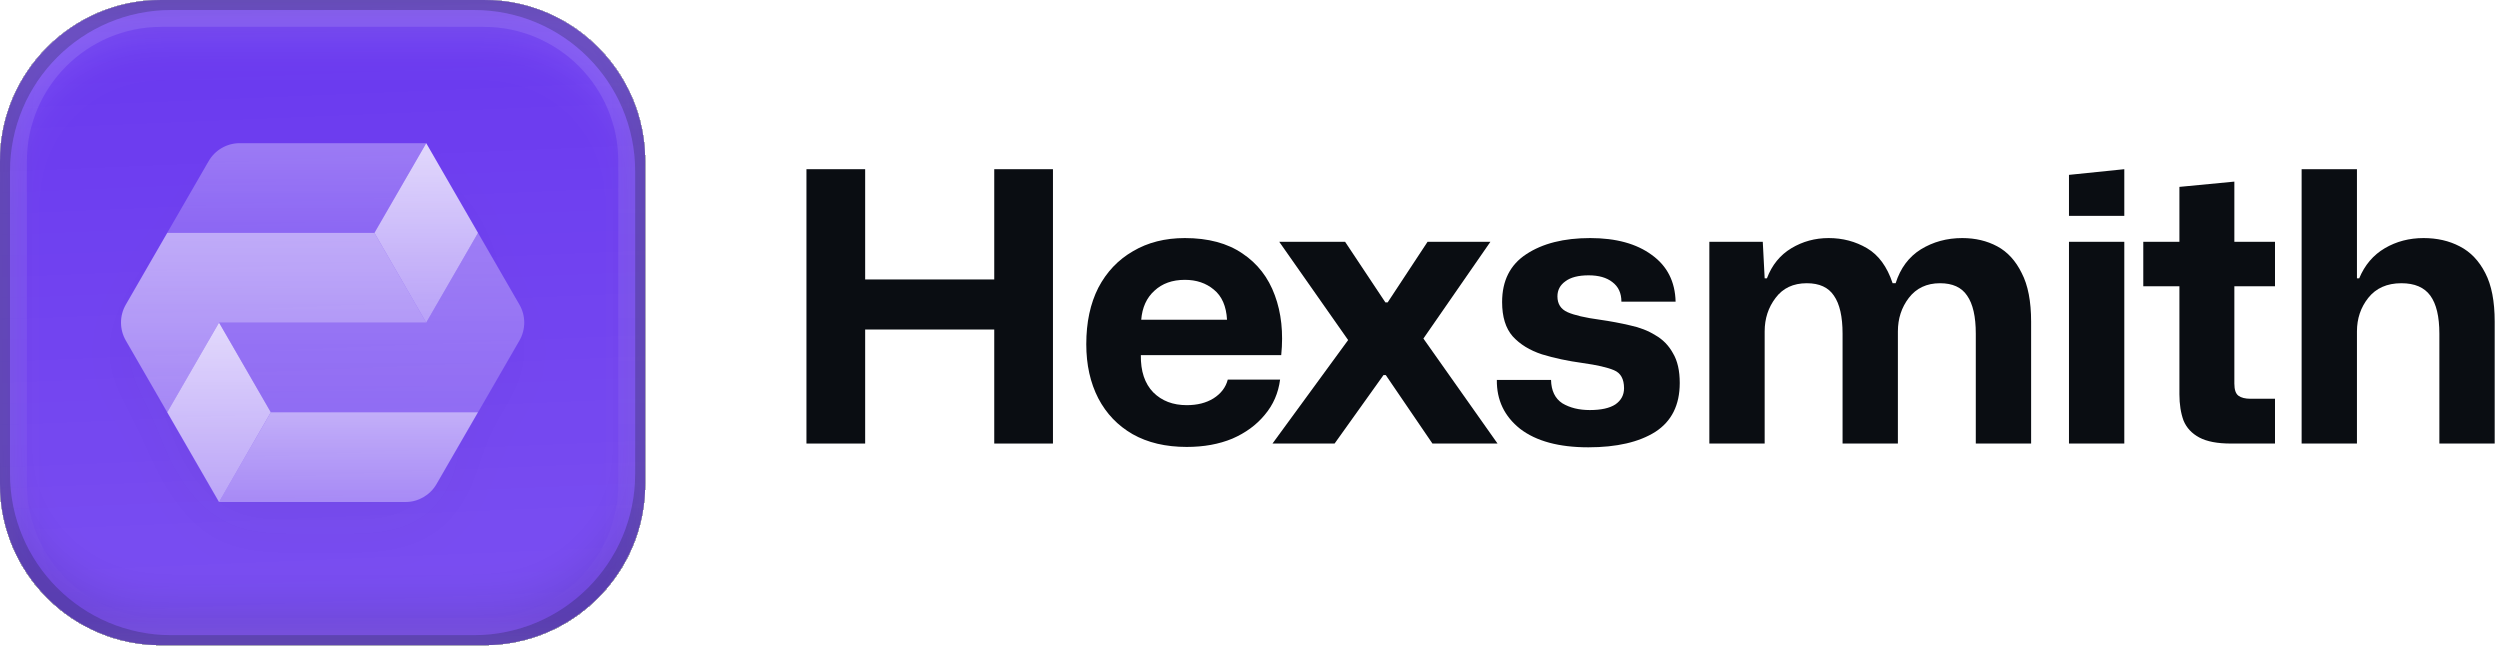
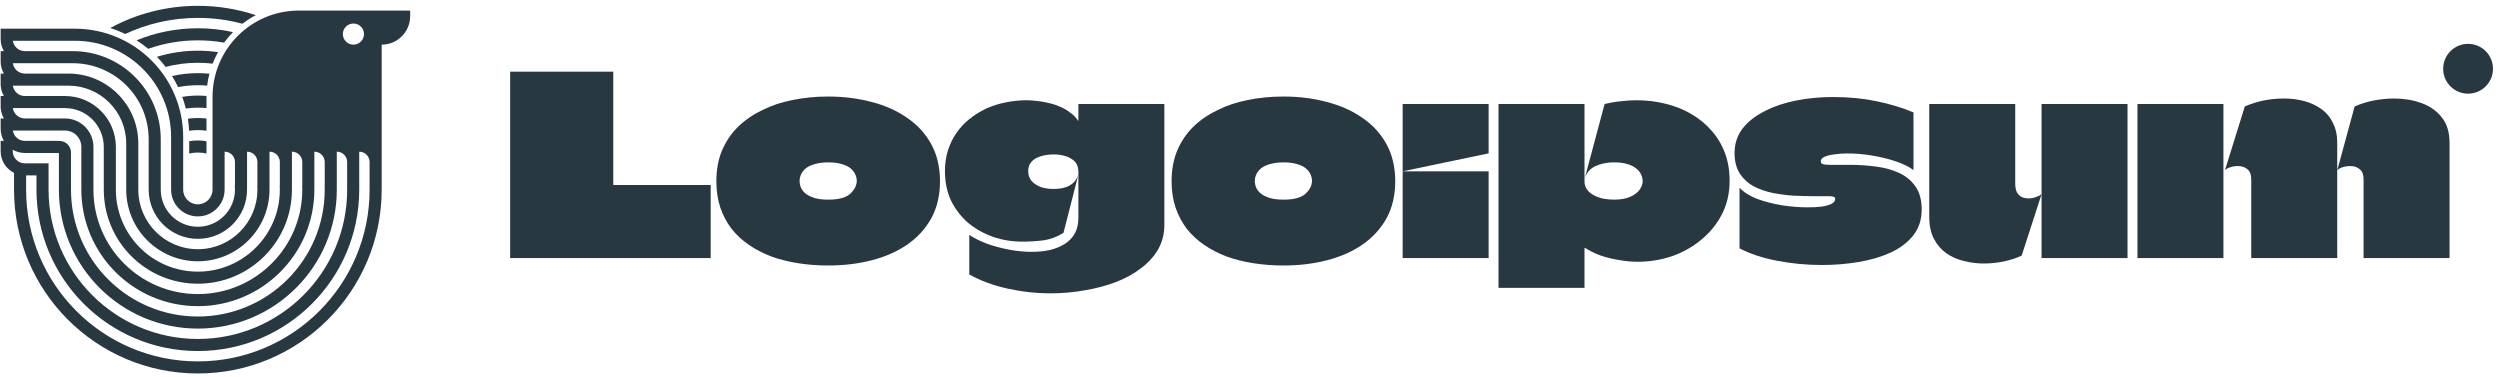
- <svg xmlns="http://www.w3.org/2000/svg" xmlns:xlink="http://www.w3.org/1999/xlink" fill="none" height="48" viewBox="0 0 186 48" width="186">
-   <filter id="a" color-interpolation-filters="sRGB" filterUnits="userSpaceOnUse" height="54" width="48" x="0" y="-3">
-     <feFlood flood-opacity="0" result="BackgroundImageFix" />
-     <feBlend in="SourceGraphic" in2="BackgroundImageFix" mode="normal" result="shape" />
-     <feColorMatrix in="SourceAlpha" result="hardAlpha" type="matrix" values="0 0 0 0 0 0 0 0 0 0 0 0 0 0 0 0 0 0 127 0" />
-     <feOffset dy="-3" />
-     <feGaussianBlur stdDeviation="1.5" />
-     <feComposite in2="hardAlpha" k2="-1" k3="1" operator="arithmetic" />
-     <feColorMatrix type="matrix" values="0 0 0 0 0 0 0 0 0 0 0 0 0 0 0 0 0 0 0.1 0" />
-     <feBlend in2="shape" mode="normal" result="effect1_innerShadow_3046_38766" />
-     <feColorMatrix in="SourceAlpha" result="hardAlpha" type="matrix" values="0 0 0 0 0 0 0 0 0 0 0 0 0 0 0 0 0 0 127 0" />
-     <feOffset dy="3" />
-     <feGaussianBlur stdDeviation="1.5" />
-     <feComposite in2="hardAlpha" k2="-1" k3="1" operator="arithmetic" />
-     <feColorMatrix type="matrix" values="0 0 0 0 1 0 0 0 0 1 0 0 0 0 1 0 0 0 0.1 0" />
-     <feBlend in2="effect1_innerShadow_3046_38766" mode="normal" result="effect2_innerShadow_3046_38766" />
-     <feColorMatrix in="SourceAlpha" result="hardAlpha" type="matrix" values="0 0 0 0 0 0 0 0 0 0 0 0 0 0 0 0 0 0 127 0" />
-     <feMorphology in="SourceAlpha" operator="erode" radius="1" result="effect3_innerShadow_3046_38766" />
-     <feOffset />
-     <feComposite in2="hardAlpha" k2="-1" k3="1" operator="arithmetic" />
-     <feColorMatrix type="matrix" values="0 0 0 0 0.063 0 0 0 0 0.094 0 0 0 0 0.157 0 0 0 0.24 0" />
-     <feBlend in2="effect2_innerShadow_3046_38766" mode="normal" result="effect3_innerShadow_3046_38766" />
-   </filter>
-   <filter id="b" color-interpolation-filters="sRGB" filterUnits="userSpaceOnUse" height="42" width="36.004" x="6" y="5.25">
-     <feFlood flood-opacity="0" result="BackgroundImageFix" />
-     <feColorMatrix in="SourceAlpha" result="hardAlpha" type="matrix" values="0 0 0 0 0 0 0 0 0 0 0 0 0 0 0 0 0 0 127 0" />
-     <feMorphology in="SourceAlpha" operator="erode" radius="1.5" result="effect1_dropShadow_3046_38766" />
-     <feOffset dy="2.25" />
-     <feGaussianBlur stdDeviation="2.25" />
-     <feComposite in2="hardAlpha" operator="out" />
-     <feColorMatrix type="matrix" values="0 0 0 0 0.141 0 0 0 0 0.141 0 0 0 0 0.141 0 0 0 0.1 0" />
-     <feBlend in2="BackgroundImageFix" mode="normal" result="effect1_dropShadow_3046_38766" />
-     <feBlend in="SourceGraphic" in2="effect1_dropShadow_3046_38766" mode="normal" result="shape" />
-   </filter>
-   <linearGradient id="c" gradientUnits="userSpaceOnUse" x1="24" x2="26" y1="0" y2="48">
-     <stop offset="0" stop-color="#fff" stop-opacity="0" />
-     <stop offset="1" stop-color="#fff" stop-opacity=".12" />
-   </linearGradient>
-   <linearGradient id="d">
-     <stop offset="0" stop-color="#fff" stop-opacity=".8" />
-     <stop offset="1" stop-color="#fff" stop-opacity=".5" />
-   </linearGradient>
-   <linearGradient id="e" gradientUnits="userSpaceOnUse" x1="25.926" x2="25.926" xlink:href="#d" y1="30.675" y2="37.349" />
-   <linearGradient id="f" gradientUnits="userSpaceOnUse" x1="22.075" x2="22.075" xlink:href="#d" y1="10.652" y2="17.326" />
-   <linearGradient id="g" gradientUnits="userSpaceOnUse" x1="27.65" x2="27.65" xlink:href="#d" y1="17.326" y2="30.674" />
-   <linearGradient id="h" gradientUnits="userSpaceOnUse" x1="16.295" x2="16.295" xlink:href="#d" y1="24" y2="37.349" />
-   <linearGradient id="i" gradientUnits="userSpaceOnUse" x1="20.358" x2="20.358" xlink:href="#d" y1="17.326" y2="30.674" />
-   <linearGradient id="j" gradientUnits="userSpaceOnUse" x1="31.711" x2="31.711" xlink:href="#d" y1="10.652" y2="24" />
-   <linearGradient id="k" gradientUnits="userSpaceOnUse" x1="24" x2="24" y1="0" y2="48">
-     <stop offset="0" stop-color="#fff" stop-opacity=".12" />
-     <stop offset="1" stop-color="#fff" stop-opacity="0" />
-   </linearGradient>
-   <clipPath id="l">
-     <rect height="48" rx="12" width="48" />
-   </clipPath>
-   <g filter="url(#a)">
-     <g clip-path="url(#l)">
-       <rect fill="#6938ef" height="48" rx="12" width="48" />
-       <path d="m0 0h48v48h-48z" fill="url(#c)" />
-       <g filter="url(#b)">
-         <path d="m16.293 37.349h13.872c.954 0 1.835-.509 2.312-1.335l3.083-5.339h-15.411z" fill="url(#e)" opacity=".7" />
-         <path d="m27.859 17.326h-15.418l3.083-5.339c.477-.826 1.358-1.335 2.312-1.335h13.872z" fill="url(#f)" opacity=".4" />
-         <path d="m38.646 25.335c.477-.826.477-1.844 0-2.67l-3.083-5.339-3.853 6.674h-15.413l3.853 6.674h15.411l.001-.002.001.002z" fill="url(#g)" opacity=".4" />
-         <path d="m20.148 30.674-3.853-6.674-3.853 6.674 3.853 6.674z" fill="url(#h)" />
-         <path d="m27.859 17.326h-15.417l-3.081 5.339c-.477.826-.476 1.843 0 2.669l3.083 5.34 3.853-6.674h15.412l.001-.002z" fill="url(#i)" opacity=".7" />
-         <path d="m35.564 17.326-3.853-6.674-3.853 6.674 3.853 6.674z" fill="url(#j)" />
-       </g>
-     </g>
-     <rect height="46" rx="11" stroke="url(#k)" stroke-width="2" width="46" x="1" y="1" />
-   </g>
-   <g fill="#0A0D12">
-     <path d="m60 33v-20.412h4.368v8.204h9.604v-8.204h4.368v20.412h-4.368v-8.484h-9.604v8.484z" />
-     <path d="m88.295 33.252c-1.568 0-2.912-.317-4.032-.952-1.101-.635-1.951-1.521-2.548-2.66-.597-1.157-.896-2.501-.896-4.032 0-1.624.299-3.024.896-4.2.616-1.176 1.475-2.081 2.576-2.716 1.101-.653 2.389-.98 3.864-.98 1.736 0 3.164.383 4.284 1.148 1.12.747 1.923 1.783 2.408 3.108.485 1.307.644 2.791.476 4.452h-10.444c-.019 1.195.289 2.119.924 2.772.635.635 1.465.952 2.492.952.784 0 1.447-.168 1.988-.504.56-.355.915-.821 1.064-1.4h3.892c-.131 1.008-.513 1.885-1.148 2.632-.616.747-1.419 1.335-2.408 1.764-.989.411-2.119.616-3.388.616zm-.14-12.432c-.933 0-1.689.271-2.268.812-.579.523-.905 1.241-.98 2.156h6.384c-.056-1.008-.383-1.755-.98-2.24-.579-.485-1.297-.728-2.156-.728z" />
-     <path d="m94.673 33 5.628-7.7-5.124-7.308h4.9l2.996 4.508h.168l2.968-4.508h4.676l-4.984 7.196 5.516 7.812h-4.844l-3.472-5.096h-.168l-3.64 5.096z" />
-     <path d="m118.169 33.28c-2.184 0-3.873-.457-5.068-1.372-1.176-.933-1.754-2.147-1.736-3.64h4.032c.019.803.299 1.381.84 1.736.56.336 1.242.504 2.044.504.84 0 1.475-.14 1.904-.42.43-.299.644-.7.644-1.204 0-.691-.252-1.139-.756-1.344-.485-.205-1.26-.383-2.324-.532-1.101-.149-2.109-.364-3.024-.644-.914-.299-1.642-.747-2.184-1.344-.522-.597-.784-1.447-.784-2.548 0-1.587.598-2.772 1.792-3.556 1.214-.803 2.8-1.204 4.76-1.204 1.923 0 3.454.42 4.592 1.26 1.139.821 1.727 1.979 1.764 3.472h-4.032c0-.635-.224-1.12-.672-1.456-.429-.336-1.017-.504-1.764-.504-.765 0-1.344.149-1.736.448-.392.28-.588.653-.588 1.12 0 .56.252.952.756 1.176s1.307.411 2.408.56c.784.112 1.531.252 2.24.42.71.149 1.335.392 1.876.728.56.317.999.765 1.316 1.344.336.56.504 1.297.504 2.212 0 1.643-.606 2.856-1.82 3.64-1.213.765-2.874 1.148-4.984 1.148z" />
-     <path d="m127.175 33v-15.008h3.976l.14 2.716h.168c.374-.989.98-1.736 1.82-2.24s1.764-.756 2.772-.756c1.046 0 1.998.252 2.856.756.859.504 1.494 1.372 1.904 2.604h.224c.355-1.12.98-1.96 1.876-2.52.915-.56 1.942-.84 3.08-.84.971 0 1.839.205 2.604.616.766.411 1.372 1.073 1.82 1.988.467.896.7 2.1.7 3.612v9.072h-4.116v-8.176c0-1.269-.214-2.212-.644-2.828-.41-.616-1.082-.924-2.016-.924-.989 0-1.764.364-2.324 1.092-.541.709-.812 1.54-.812 2.492v8.344h-4.116v-8.176c0-1.269-.214-2.212-.644-2.828-.41-.616-1.082-.924-2.016-.924-1.008 0-1.782.364-2.324 1.092-.541.709-.812 1.54-.812 2.492v8.344z" />
-     <path d="m153.932 16.06v-3.05l4.116-.422v3.472zm0 16.94v-15.008h4.116v15.008z" />
-     <path d="m165.984 33c-1.008 0-1.792-.149-2.352-.448s-.952-.719-1.176-1.26c-.205-.56-.308-1.213-.308-1.96v-8.036h-2.688v-3.304h2.688v-4.088l4.088-.392v4.48h3.024v3.304h-3.024v7.252c0 .448.103.747.308.896s.504.224.896.224h1.82v3.332z" />
-     <path d="m171.241 33v-20.412h4.116v8.12h.168c.411-.989 1.046-1.736 1.904-2.24.859-.504 1.82-.756 2.884-.756 1.008 0 1.904.205 2.688.616.803.411 1.438 1.073 1.904 1.988.467.896.7 2.1.7 3.612v9.072h-4.116v-8.176c0-1.269-.224-2.212-.672-2.828s-1.166-.924-2.156-.924c-1.064 0-1.885.364-2.464 1.092-.56.709-.84 1.54-.84 2.492v8.344z" />
-   </g>
+ <svg xmlns="http://www.w3.org/2000/svg" width="272" height="41" viewBox="0 0 272 41" fill="none">
+   <path d="M27.831 1.648C25.849 0.99 23.73 0.634 21.527 0.634C18.076 0.634 14.829 1.508 11.996 3.046C12.557 3.225 13.101 3.443 13.624 3.697C16.024 2.575 18.702 1.948 21.527 1.948C23.204 1.948 24.83 2.169 26.377 2.584C26.832 2.232 27.319 1.918 27.831 1.648Z" fill="#283841" />
+   <path d="M25.352 3.493C24.12 3.219 22.84 3.075 21.527 3.075C19.166 3.075 16.914 3.541 14.858 4.386C15.3 4.667 15.723 4.976 16.125 5.309C17.815 4.714 19.633 4.39 21.527 4.39C22.5 4.39 23.454 4.475 24.38 4.639C24.675 4.233 25 3.85 25.352 3.493Z" fill="#283841" />
+   <path d="M23.72 5.674C23.004 5.57 22.272 5.516 21.527 5.516C19.976 5.516 18.48 5.75 17.072 6.183C17.41 6.529 17.729 6.895 18.024 7.279C19.143 6.986 20.317 6.831 21.527 6.831C22.071 6.831 22.608 6.862 23.136 6.924C23.303 6.492 23.498 6.075 23.72 5.674Z" fill="#283841" />
+   <path d="M22.784 8.019C22.371 7.979 21.951 7.958 21.527 7.958C20.56 7.958 19.619 8.066 18.714 8.271C18.957 8.658 19.179 9.06 19.378 9.475C20.074 9.342 20.792 9.272 21.527 9.272C21.868 9.272 22.206 9.287 22.539 9.317C22.593 8.875 22.675 8.442 22.784 8.019Z" fill="#283841" />
+   <path d="M22.466 10.442C22.157 10.413 21.843 10.399 21.527 10.399C20.948 10.399 20.381 10.447 19.828 10.539C19.981 10.953 20.112 11.376 20.22 11.809C20.646 11.746 21.082 11.713 21.526 11.713C21.844 11.713 22.157 11.73 22.465 11.762V10.54C22.466 10.507 22.466 10.474 22.466 10.442Z" fill="#283841" />
+   <path d="M22.466 12.896C22.158 12.859 21.844 12.84 21.527 12.84C21.159 12.84 20.797 12.866 20.443 12.915C20.509 13.345 20.553 13.781 20.574 14.224C20.885 14.178 21.203 14.155 21.527 14.155C21.846 14.155 22.159 14.178 22.466 14.222V12.896H22.466Z" fill="#283841" />
+   <path d="M22.466 15.364C22.161 15.31 21.847 15.282 21.527 15.282C21.206 15.282 20.892 15.31 20.588 15.364V16.706C20.889 16.634 21.203 16.596 21.527 16.596C21.85 16.596 22.164 16.634 22.466 16.706V15.364Z" fill="#283841" />
+   <path fill-rule="evenodd" clip-rule="evenodd" d="M41.526 20.493H41.527V4.859C43.238 4.859 44.625 3.472 44.625 1.76V1.15H32.513C27.328 1.15 23.124 5.354 23.124 10.54V20.164H23.123V20.634C23.123 21.515 22.408 22.23 21.527 22.23C20.645 22.23 19.93 21.515 19.93 20.634V14.906C19.93 8.398 14.655 3.122 8.146 3.122H0.071V4.249C0.071 4.728 0.199 5.177 0.423 5.563H0.071V6.69C0.071 7.169 0.199 7.618 0.423 8.005H0.071V9.319H0.078C0.107 9.728 0.229 10.11 0.423 10.446H0.071V11.761H0.078C0.107 12.169 0.229 12.552 0.423 12.887H0.071V14.014C0.071 14.493 0.199 14.942 0.423 15.329H0.071V16.455C0.071 17.486 0.664 18.377 1.527 18.809V20.634C1.527 31.679 10.481 40.634 21.526 40.634C32.572 40.634 41.526 31.679 41.526 20.634C41.526 20.587 41.526 20.54 41.526 20.493ZM40.212 20.164V17.629C40.212 17.007 39.708 16.502 39.085 16.502V20.493H39.085C39.085 20.54 39.085 20.587 39.085 20.634C39.085 30.331 31.224 38.192 21.527 38.192C11.829 38.192 3.968 30.331 3.968 20.634V19.084H2.841V20.634C2.841 30.953 11.207 39.319 21.527 39.319C31.846 39.319 40.212 30.953 40.212 20.634C40.212 20.477 40.21 20.32 40.206 20.164H40.212ZM37.771 20.164V17.629C37.771 17.007 37.266 16.502 36.644 16.502V20.493H36.643C36.644 20.54 36.644 20.587 36.644 20.634C36.644 28.983 29.876 35.751 21.527 35.751C13.178 35.751 6.409 28.983 6.409 20.634V20.61C6.409 20.602 6.409 20.595 6.409 20.587H6.409V16.643H2.7C2.222 16.643 1.773 16.515 1.386 16.291V16.455C1.386 17.181 1.975 17.77 2.7 17.77H5.283V20.634C5.283 29.605 12.555 36.878 21.527 36.878C30.498 36.878 37.771 29.605 37.771 20.634C37.771 20.477 37.769 20.32 37.764 20.164H37.771ZM35.33 20.164V17.629C35.33 17.007 34.825 16.502 34.203 16.502V20.493H34.202C34.202 20.54 34.202 20.587 34.202 20.634C34.202 27.634 28.527 33.31 21.526 33.31C14.526 33.31 8.85 27.634 8.85 20.634C8.85 20.618 8.85 20.602 8.85 20.587H8.85V15.986C8.85 15.001 8.052 14.202 7.066 14.202H1.399C1.49 14.839 2.038 15.329 2.7 15.329H6.456C7.156 15.329 7.724 15.896 7.724 16.596V20.587H7.724C7.724 20.602 7.724 20.618 7.724 20.634C7.724 28.257 13.904 34.436 21.527 34.436C29.15 34.436 35.329 28.257 35.329 20.634C35.329 20.476 35.327 20.32 35.322 20.164H35.33ZM32.889 20.164V17.629C32.889 17.007 32.384 16.502 31.762 16.502V20.493H31.761C31.761 20.54 31.762 20.587 31.762 20.634C31.762 26.286 27.179 30.868 21.527 30.868C15.874 30.868 11.292 26.286 11.292 20.634C11.292 20.618 11.292 20.602 11.292 20.587H11.292V15.986C11.292 13.652 9.4 11.76 7.067 11.76H1.399C1.49 12.398 2.038 12.887 2.7 12.887H7.067C8.778 12.887 10.165 14.274 10.165 15.986V20.587H10.165C10.165 20.59 10.165 20.593 10.165 20.596C10.165 20.604 10.165 20.612 10.165 20.62V20.634C10.165 26.908 15.252 31.995 21.526 31.995C27.801 31.995 32.888 26.909 32.888 20.634C32.888 20.476 32.885 20.32 32.878 20.164H32.889ZM30.447 20.164V17.629C30.447 17.007 29.943 16.502 29.321 16.502V20.493H29.319C29.32 20.54 29.32 20.587 29.32 20.634C29.32 24.938 25.831 28.427 21.527 28.427C17.222 28.427 13.733 24.938 13.733 20.634C13.733 20.618 13.733 20.602 13.733 20.587H13.733V15.61C13.733 12.136 10.917 9.319 7.442 9.319H1.399C1.49 9.956 2.038 10.446 2.7 10.446H7.067C10.126 10.446 12.607 12.926 12.607 15.986V20.587H12.607C12.607 20.602 12.607 20.618 12.607 20.634C12.607 25.56 16.6 29.554 21.527 29.554C26.453 29.554 30.447 25.56 30.447 20.634C30.447 20.476 30.443 20.32 30.435 20.164H30.447ZM28.006 20.164V17.629C28.006 17.007 27.502 16.502 26.879 16.502V20.493H26.877C26.878 20.54 26.879 20.587 26.879 20.634C26.879 23.59 24.483 25.986 21.527 25.986C18.571 25.986 16.175 23.59 16.175 20.634V20.606C16.175 20.602 16.175 20.598 16.175 20.594V20.587H16.175V15.141C16.175 10.577 12.475 6.878 7.912 6.878H1.399C1.49 7.515 2.038 8.005 2.7 8.005H7.442C11.643 8.005 15.048 11.41 15.048 15.61V20.587H15.048C15.048 20.602 15.048 20.618 15.048 20.634C15.048 24.212 17.948 27.113 21.527 27.113C25.105 27.113 28.006 24.212 28.006 20.634C28.006 20.476 28 20.319 27.989 20.164H28.006ZM25.565 20.164V17.629C25.565 17.007 25.06 16.502 24.438 16.502V20.493H24.437V20.634C24.437 22.241 23.134 23.544 21.527 23.544C19.919 23.544 18.616 22.241 18.616 20.634V14.906C18.616 9.124 13.928 4.436 8.146 4.436H1.399C1.49 5.074 2.038 5.563 2.7 5.563H7.912C13.201 5.563 17.489 9.851 17.489 15.141V20.587H17.489L17.489 20.587C17.489 20.603 17.489 20.618 17.489 20.634C17.489 22.863 19.297 24.671 21.527 24.671C23.757 24.671 25.564 22.863 25.564 20.634C25.564 20.475 25.555 20.318 25.537 20.164H25.565ZM37.301 3.709C37.301 4.344 37.816 4.859 38.452 4.859C39.087 4.859 39.602 4.344 39.602 3.709C39.602 3.074 39.087 2.559 38.452 2.559C37.816 2.559 37.301 3.074 37.301 3.709Z" fill="#283841" />
+   <path d="M66.724 20.072C66.724 20.09 66.724 20.108 66.724 20.126C66.742 20.126 66.76 20.126 66.778 20.126H77.322V28.075H55.504C55.504 26.957 55.504 25.84 55.504 24.722C55.504 23.605 55.504 22.488 55.504 21.37C55.504 20.235 55.504 19.108 55.504 17.991C55.504 16.873 55.504 15.756 55.504 14.638C55.504 13.503 55.504 12.367 55.504 11.232C55.504 10.078 55.504 8.934 55.504 7.798H66.724C66.724 8.826 66.724 9.853 66.724 10.88C66.724 11.89 66.724 12.908 66.724 13.935C66.724 14.963 66.724 15.99 66.724 17.017C66.724 18.027 66.724 19.045 66.724 20.072Z" fill="#283841" />
+   <path d="M90.106 28.886C88.988 28.886 87.907 28.805 86.861 28.642C85.816 28.48 84.843 28.237 83.941 27.913C83.04 27.57 82.22 27.147 81.481 26.642C80.742 26.137 80.111 25.552 79.589 24.885C79.066 24.2 78.66 23.434 78.372 22.587C78.084 21.721 77.939 20.766 77.939 19.721C77.939 18.495 78.138 17.396 78.534 16.422C78.949 15.431 79.526 14.566 80.265 13.827C81.022 13.088 81.905 12.475 82.914 11.989C83.923 11.484 85.032 11.115 86.239 10.88C87.465 10.628 88.754 10.502 90.106 10.502C91.8 10.502 93.377 10.7 94.837 11.097C96.315 11.475 97.603 12.052 98.703 12.827C99.82 13.584 100.694 14.539 101.325 15.693C101.956 16.846 102.271 18.189 102.271 19.721C102.271 21.253 101.956 22.596 101.325 23.749C100.694 24.885 99.82 25.84 98.703 26.615C97.603 27.372 96.315 27.94 94.837 28.318C93.377 28.697 91.8 28.886 90.106 28.886ZM90.132 21.721C91.25 21.721 92.043 21.505 92.512 21.073C92.98 20.64 93.215 20.171 93.215 19.667C93.215 19.433 93.16 19.198 93.052 18.964C92.944 18.73 92.773 18.513 92.539 18.315C92.304 18.117 91.989 17.963 91.592 17.855C91.196 17.729 90.709 17.666 90.132 17.666C89.556 17.666 89.06 17.729 88.646 17.855C88.249 17.963 87.925 18.117 87.672 18.315C87.438 18.513 87.267 18.73 87.159 18.964C87.05 19.198 86.996 19.442 86.996 19.694C86.996 19.946 87.05 20.198 87.159 20.451C87.267 20.685 87.447 20.901 87.699 21.1C87.952 21.28 88.276 21.433 88.673 21.559C89.069 21.667 89.556 21.721 90.132 21.721Z" fill="#283841" />
+   <path d="M126.682 11.313C126.682 13.494 126.682 15.684 126.682 17.882C126.682 20.081 126.682 22.28 126.682 24.479C126.682 25.452 126.457 26.335 126.006 27.128C125.556 27.904 124.934 28.588 124.141 29.183C123.348 29.796 122.429 30.301 121.383 30.697C120.338 31.094 119.211 31.391 118.004 31.589C116.796 31.806 115.571 31.914 114.327 31.914C112.741 31.914 111.173 31.743 109.623 31.4C108.073 31.058 106.685 30.544 105.459 29.859V25.561C105.982 25.903 106.613 26.218 107.352 26.507C108.109 26.777 108.911 26.993 109.758 27.156C110.605 27.318 111.443 27.399 112.272 27.399C112.957 27.399 113.597 27.336 114.192 27.21C114.805 27.065 115.345 26.849 115.814 26.561C116.283 26.272 116.652 25.894 116.922 25.425C117.193 24.957 117.328 24.38 117.328 23.695V18.694C117.328 18.369 117.265 18.09 117.139 17.855C117.013 17.621 116.823 17.432 116.571 17.288C116.337 17.125 116.057 17.008 115.733 16.936C115.408 16.846 115.048 16.801 114.651 16.801C114.111 16.801 113.624 16.873 113.192 17.017C112.777 17.143 112.453 17.342 112.218 17.612C111.984 17.882 111.867 18.216 111.867 18.612C111.867 19.027 111.984 19.378 112.218 19.667C112.471 19.955 112.804 20.18 113.219 20.343C113.633 20.487 114.111 20.559 114.651 20.559C116.093 20.559 116.986 20.036 117.328 18.991L115.706 25.344C114.949 25.795 114.201 26.065 113.462 26.155C112.723 26.245 111.975 26.29 111.218 26.29C110.119 26.29 109.064 26.119 108.055 25.777C107.046 25.416 106.144 24.912 105.351 24.263C104.576 23.596 103.954 22.794 103.486 21.857C103.035 20.901 102.81 19.82 102.81 18.612C102.81 17.801 102.918 17.053 103.134 16.368C103.351 15.684 103.657 15.053 104.054 14.476C104.45 13.899 104.919 13.395 105.459 12.962C106.018 12.511 106.622 12.133 107.271 11.826C107.938 11.52 108.641 11.295 109.38 11.151C110.137 10.988 110.903 10.907 111.678 10.907C112.038 10.907 112.426 10.934 112.84 10.988C113.255 11.024 113.669 11.097 114.084 11.205C114.516 11.295 114.931 11.43 115.327 11.61C115.724 11.772 116.084 11.98 116.409 12.232C116.751 12.466 117.04 12.755 117.274 13.097C117.292 13.133 117.301 13.151 117.301 13.151C117.319 13.151 117.328 13.142 117.328 13.124C117.328 13.106 117.328 13.088 117.328 13.07C117.328 12.872 117.328 12.584 117.328 12.205C117.328 11.809 117.328 11.511 117.328 11.313H126.682Z" fill="#283841" />
+   <path d="M139.635 28.886C138.518 28.886 137.436 28.805 136.391 28.642C135.346 28.48 134.372 28.237 133.471 27.913C132.57 27.57 131.75 27.147 131.011 26.642C130.272 26.137 129.641 25.552 129.118 24.885C128.596 24.2 128.19 23.434 127.902 22.587C127.613 21.721 127.469 20.766 127.469 19.721C127.469 18.495 127.667 17.396 128.064 16.422C128.479 15.431 129.055 14.566 129.794 13.827C130.551 13.088 131.434 12.475 132.444 11.989C133.453 11.484 134.561 11.115 135.769 10.88C136.995 10.628 138.283 10.502 139.635 10.502C141.329 10.502 142.906 10.7 144.366 11.097C145.844 11.475 147.133 12.052 148.232 12.827C149.35 13.584 150.224 14.539 150.855 15.693C151.486 16.846 151.801 18.189 151.801 19.721C151.801 21.253 151.486 22.596 150.855 23.749C150.224 24.885 149.35 25.84 148.232 26.615C147.133 27.372 145.844 27.94 144.366 28.318C142.906 28.697 141.329 28.886 139.635 28.886ZM139.662 21.721C140.78 21.721 141.573 21.505 142.041 21.073C142.51 20.64 142.744 20.171 142.744 19.667C142.744 19.433 142.69 19.198 142.582 18.964C142.474 18.73 142.303 18.513 142.068 18.315C141.834 18.117 141.519 17.963 141.122 17.855C140.726 17.729 140.239 17.666 139.662 17.666C139.085 17.666 138.59 17.729 138.175 17.855C137.779 17.963 137.454 18.117 137.202 18.315C136.968 18.513 136.796 18.73 136.688 18.964C136.58 19.198 136.526 19.442 136.526 19.694C136.526 19.946 136.58 20.198 136.688 20.451C136.796 20.685 136.977 20.901 137.229 21.1C137.481 21.28 137.806 21.433 138.202 21.559C138.599 21.667 139.085 21.721 139.662 21.721Z" fill="#283841" />
+   <path d="M152.61 28.075C152.61 27.246 152.61 26.426 152.61 25.614C152.61 24.785 152.61 23.965 152.61 23.154C152.61 22.325 152.61 21.505 152.61 20.694C152.61 20.352 152.61 20.009 152.61 19.667C152.61 19.324 152.61 18.982 152.61 18.639C153.655 18.639 154.692 18.639 155.719 18.639C156.764 18.639 157.81 18.639 158.855 18.639C159.901 18.639 160.937 18.639 161.964 18.639C161.964 19.685 161.964 20.73 161.964 21.776C161.964 22.821 161.964 23.875 161.964 24.939C161.964 25.984 161.964 27.029 161.964 28.075H152.61ZM152.61 18.639C152.61 17.414 152.61 16.188 152.61 14.963C152.61 13.737 152.61 12.52 152.61 11.313H161.964C161.964 11.908 161.964 12.502 161.964 13.097C161.964 13.692 161.964 14.287 161.964 14.882C161.964 15.476 161.964 16.071 161.964 16.666C161.964 16.666 161.955 16.675 161.937 16.693C160.387 17.017 158.828 17.342 157.26 17.666C155.71 17.991 154.16 18.315 152.61 18.639Z" fill="#283841" />
+   <path d="M188.182 19.667C188.182 21.018 187.902 22.235 187.344 23.317C186.785 24.398 186.028 25.326 185.073 26.101C184.135 26.876 183.072 27.471 181.882 27.886C180.693 28.282 179.458 28.48 178.179 28.48C177.53 28.48 176.854 28.417 176.151 28.291C175.466 28.183 174.799 28.021 174.15 27.804C173.519 27.57 172.952 27.291 172.447 26.966C172.447 26.966 172.438 26.966 172.42 26.966C172.42 26.966 172.411 26.966 172.393 26.966C172.393 26.966 172.393 26.975 172.393 26.993V31.319H163.039C163.039 30.202 163.039 29.093 163.039 27.994C163.039 26.876 163.039 25.768 163.039 24.668C163.039 23.551 163.039 22.442 163.039 21.343C163.039 20.226 163.039 19.117 163.039 18.018C163.039 16.9 163.039 15.792 163.039 14.692C163.039 13.575 163.039 12.448 163.039 11.313H172.393C172.393 12.268 172.393 13.205 172.393 14.124C172.393 15.044 172.393 15.963 172.393 16.882C172.393 17.801 172.393 18.748 172.393 19.721C172.393 20.063 172.483 20.361 172.663 20.613C172.844 20.865 173.087 21.073 173.393 21.235C173.7 21.397 174.042 21.523 174.421 21.613C174.817 21.685 175.214 21.721 175.61 21.721C176.313 21.721 176.89 21.622 177.34 21.424C177.809 21.226 178.151 20.974 178.368 20.667C178.602 20.361 178.719 20.045 178.719 19.721C178.719 19.433 178.656 19.171 178.53 18.937C178.404 18.684 178.215 18.468 177.962 18.288C177.71 18.09 177.385 17.936 176.989 17.828C176.592 17.72 176.133 17.666 175.61 17.666C174.853 17.666 174.177 17.801 173.582 18.072C173.006 18.342 172.618 18.784 172.42 19.396L174.583 11.313C175.178 11.169 175.763 11.069 176.34 11.015C176.917 10.943 177.485 10.907 178.043 10.907C179.143 10.907 180.197 11.034 181.206 11.286C182.234 11.538 183.162 11.908 183.991 12.394C184.838 12.881 185.577 13.485 186.208 14.206C186.839 14.909 187.325 15.72 187.668 16.639C188.01 17.54 188.182 18.549 188.182 19.667Z" fill="#283841" />
+   <path d="M188.721 16.666C188.721 15.639 189.01 14.746 189.586 13.989C190.181 13.232 190.983 12.601 191.993 12.097C193.002 11.574 194.146 11.187 195.426 10.934C196.706 10.682 198.039 10.556 199.427 10.556C201.14 10.556 202.726 10.709 204.186 11.015C205.663 11.322 206.997 11.727 208.187 12.232V18.504C207.682 18.126 207.015 17.801 206.186 17.531C205.375 17.261 204.51 17.053 203.591 16.909C202.69 16.765 201.833 16.693 201.022 16.693C200.482 16.693 199.986 16.729 199.535 16.801C199.103 16.855 198.751 16.945 198.481 17.071C198.229 17.198 198.103 17.36 198.103 17.558C198.103 17.666 198.139 17.747 198.211 17.801C198.301 17.855 198.427 17.891 198.589 17.91C198.751 17.927 198.959 17.936 199.211 17.936C199.626 17.936 199.995 17.936 200.319 17.936C200.644 17.936 201.004 17.936 201.401 17.936C202.302 17.936 203.203 18 204.104 18.126C205.024 18.234 205.853 18.459 206.592 18.802C207.349 19.144 207.952 19.64 208.403 20.289C208.854 20.919 209.079 21.758 209.079 22.803C209.079 23.902 208.773 24.84 208.16 25.614C207.565 26.372 206.745 26.993 205.699 27.48C204.672 27.949 203.51 28.291 202.212 28.507C200.932 28.724 199.598 28.832 198.211 28.832C196.571 28.832 194.948 28.679 193.344 28.372C191.758 28.066 190.397 27.615 189.262 27.02V20.424C189.713 20.91 190.352 21.316 191.181 21.64C192.029 21.947 192.939 22.181 193.912 22.343C194.903 22.488 195.832 22.559 196.697 22.559C197.255 22.559 197.76 22.532 198.211 22.478C198.661 22.406 199.013 22.307 199.265 22.181C199.535 22.037 199.671 21.857 199.671 21.64C199.671 21.55 199.644 21.487 199.589 21.451C199.535 21.415 199.445 21.388 199.319 21.37C199.211 21.352 199.058 21.343 198.86 21.343C198.589 21.343 198.31 21.343 198.021 21.343C197.733 21.343 197.472 21.343 197.237 21.343C196.607 21.343 195.904 21.325 195.129 21.289C194.372 21.235 193.615 21.136 192.858 20.991C192.101 20.829 191.407 20.586 190.776 20.262C190.163 19.919 189.667 19.459 189.289 18.883C188.911 18.288 188.721 17.549 188.721 16.666Z" fill="#283841" />
+   <path d="M231.476 11.313C231.476 12.52 231.476 13.737 231.476 14.963C231.476 16.188 231.476 17.414 231.476 18.639C231.476 19.685 231.476 20.739 231.476 21.803C231.476 22.848 231.476 23.893 231.476 24.939C231.476 25.984 231.476 27.029 231.476 28.075H222.122C222.122 27.318 222.122 26.552 222.122 25.777C222.122 25.002 222.122 24.227 222.122 23.452C222.122 22.659 222.122 21.893 222.122 21.154C222.122 19.477 222.122 17.837 222.122 16.233C222.122 14.611 222.122 12.971 222.122 11.313H231.476ZM219.256 11.313C219.256 12.268 219.256 13.232 219.256 14.206C219.256 15.161 219.256 16.116 219.256 17.071C219.256 18.027 219.256 18.991 219.256 19.964C219.256 20.361 219.319 20.685 219.445 20.937C219.589 21.172 219.77 21.343 219.986 21.451C220.22 21.541 220.464 21.586 220.716 21.586C220.968 21.586 221.221 21.541 221.473 21.451C221.743 21.361 221.96 21.253 222.122 21.127L219.959 27.804C219.454 28.057 218.832 28.264 218.094 28.426C217.373 28.588 216.616 28.669 215.823 28.669C215.102 28.669 214.39 28.579 213.687 28.399C212.984 28.237 212.344 27.958 211.767 27.561C211.209 27.165 210.758 26.642 210.415 25.993C210.073 25.344 209.902 24.533 209.902 23.56C209.902 22.262 209.902 20.965 209.902 19.667C209.902 18.369 209.902 17.071 209.902 15.774C209.902 15.035 209.902 14.296 209.902 13.557C209.902 12.8 209.902 12.052 209.902 11.313H219.256Z" fill="#283841" />
+   <path d="M232.554 28.075C232.554 26.795 232.554 25.515 232.554 24.236C232.554 22.956 232.554 21.676 232.554 20.397C232.554 19.099 232.554 17.81 232.554 16.531C232.554 15.648 232.554 14.773 232.554 13.908C232.554 13.043 232.554 12.178 232.554 11.313H241.909C241.909 12.502 241.909 13.692 241.909 14.882C241.909 16.053 241.909 17.234 241.909 18.423C241.909 20.027 241.909 21.64 241.909 23.262C241.909 24.867 241.909 26.471 241.909 28.075H232.554ZM244.937 28.075C244.937 26.669 244.937 25.245 244.937 23.803C244.937 22.361 244.937 20.937 244.937 19.532C244.937 19.009 244.802 18.639 244.531 18.423C244.279 18.207 243.972 18.09 243.612 18.072C243.251 18.054 242.918 18.099 242.612 18.207C242.323 18.315 242.143 18.423 242.071 18.531L244.234 11.583C245.55 11.006 246.973 10.718 248.505 10.718C249.262 10.718 249.983 10.808 250.668 10.988C251.353 11.169 251.966 11.448 252.507 11.826C253.065 12.205 253.498 12.71 253.804 13.341C254.129 13.953 254.291 14.692 254.291 15.557C254.291 16.08 254.291 16.612 254.291 17.152C254.291 17.693 254.291 18.225 254.291 18.748C254.291 19 254.291 19.261 254.291 19.532C254.291 19.784 254.291 20.036 254.291 20.289C254.291 20.541 254.291 20.802 254.291 21.073C254.291 22.226 254.291 23.389 254.291 24.56C254.291 25.732 254.291 26.903 254.291 28.075H244.937ZM257.157 28.075C257.157 26.669 257.157 25.245 257.157 23.803C257.157 22.361 257.157 20.937 257.157 19.532C257.157 19.009 257.022 18.639 256.751 18.423C256.499 18.207 256.192 18.09 255.832 18.072C255.471 18.054 255.138 18.099 254.832 18.207C254.543 18.315 254.363 18.423 254.291 18.531L256.183 11.583C256.832 11.295 257.526 11.079 258.265 10.934C259.022 10.79 259.77 10.718 260.509 10.718C261.554 10.718 262.528 10.88 263.429 11.205C264.348 11.529 265.087 12.043 265.646 12.746C266.223 13.449 266.511 14.386 266.511 15.557V28.075H257.157Z" fill="#283841" />
+   <path d="M271.237 7.481C271.237 8.978 270.023 10.191 268.526 10.191C267.03 10.191 265.816 8.978 265.816 7.481C265.816 5.984 267.03 4.771 268.526 4.771C270.023 4.771 271.237 5.984 271.237 7.481Z" fill="#283841" />
</svg>
